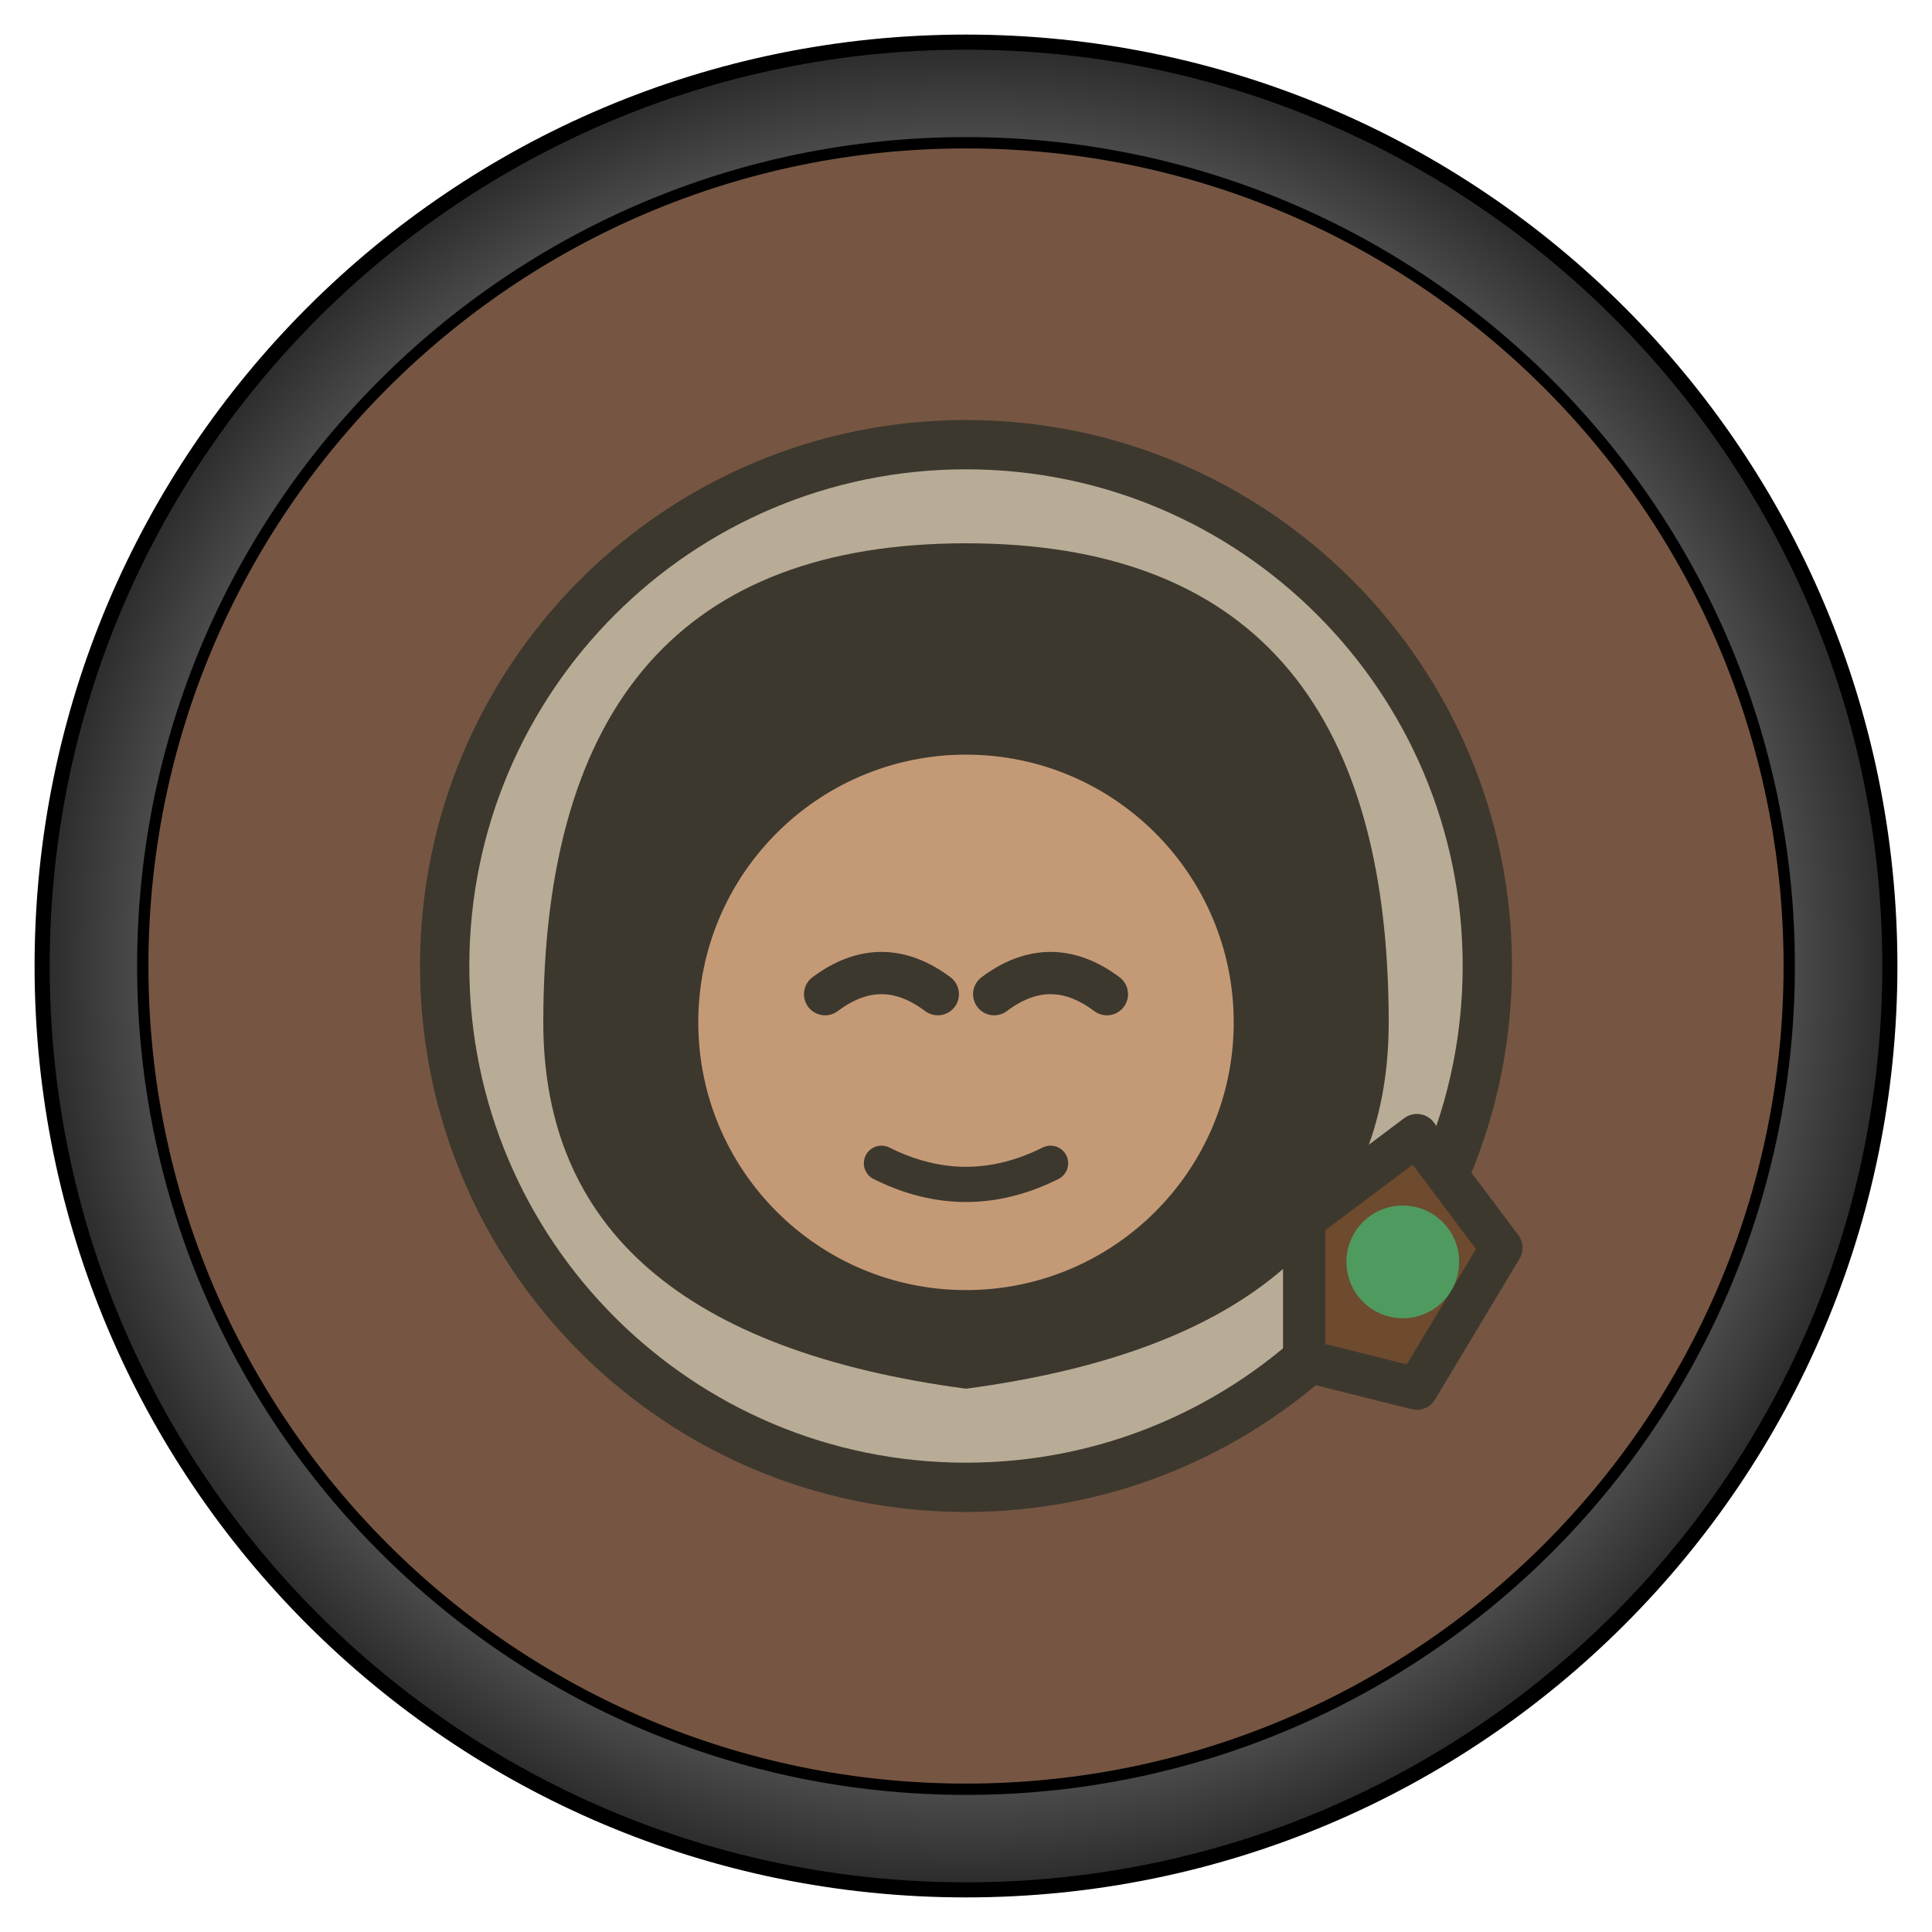
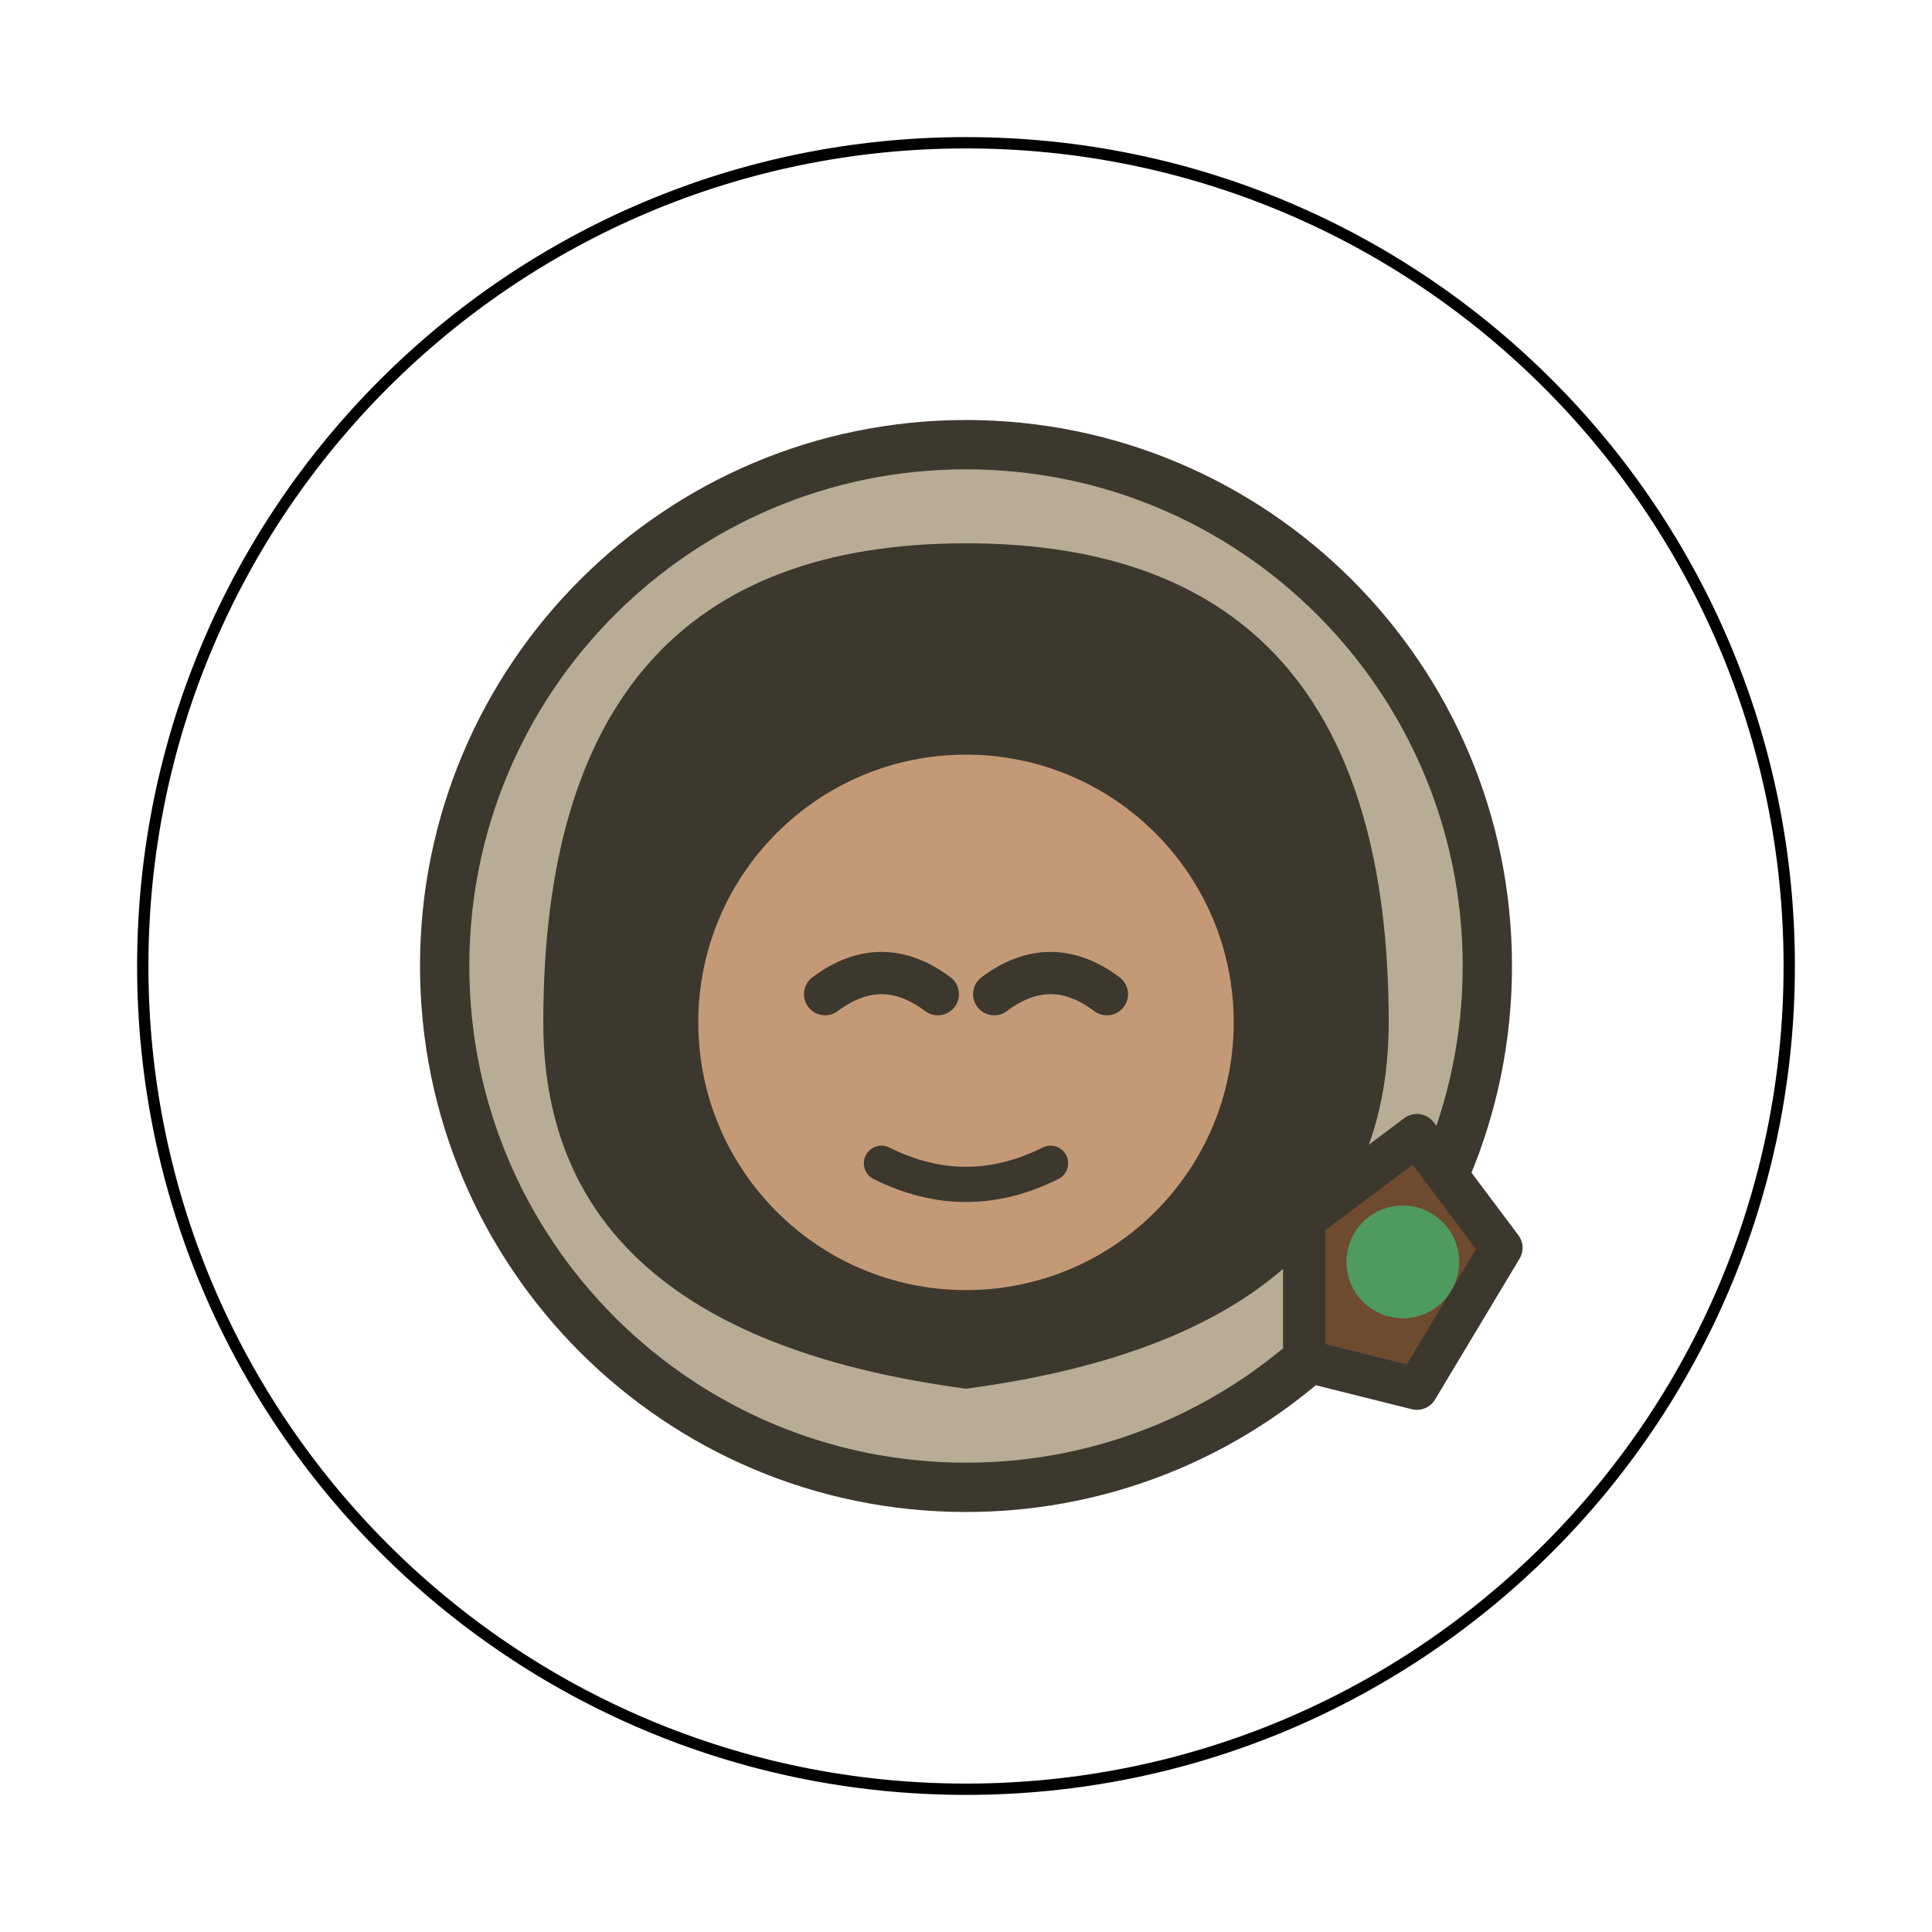
<svg xmlns="http://www.w3.org/2000/svg" width="100%" height="100%" viewBox="0 0 512 512" version="1.1" xml:space="preserve" style="fill-rule:evenodd;clip-rule:evenodd;stroke-linecap:round;stroke-linejoin:round;stroke-miterlimit:1.5;">
  <g transform="matrix(1.164025,0,0,1.164025,-57.51083,-54.01875)">
-     <circle cx="269.333" cy="266.333" r="210.333" style="fill:url(#_Radial1);stroke:black;stroke-width:3.44px;" />
  </g>
  <g transform="matrix(1.037243,0,0,1.037243,-23.36399,-20.25227)">
-     <circle cx="269.333" cy="266.333" r="210.333" style="fill:rgb(118,86,66);" />
    <clipPath id="_clip2">
      <circle cx="269.333" cy="266.333" r="210.333" />
    </clipPath>
    <g clip-path="url(#_clip2)">
      <g transform="matrix(3.6,0,0,3.6,269.3333,266.3333)">
        <g transform="matrix(1,0,0,1,-50,-50)">
          <circle cx="50" cy="50" r="37" fill="#b8ac96" stroke="#3d382e" stroke-width="3.5" />
          <path d="M 20 54 Q 20 20 50 20 Q 80 20 80 54 Q 80 76 50 80 Q 20 76 20 54 Z" fill="#3d382e" />
          <circle cx="50" cy="54" r="19" fill="#c49a76" />
          <path d="M 40 52 Q 44 49 48 52 M 52 52 Q 56 49 60 52" fill="none" stroke="#3d382e" stroke-width="3" stroke-linecap="round" />
          <path d="M 44 64 Q 50 67 56 64" fill="none" stroke="#3d382e" stroke-width="2.5" stroke-linecap="round" />
          <path d="M 74 68 L 82 62 L 88 70 L 82 80 L 74 78 Z" fill="#6e4a2f" stroke="#3d382e" stroke-width="3" stroke-linejoin="round" />
          <circle cx="81" cy="71" r="4" fill="#4f9a5f" />
        </g>
      </g>
    </g>
    <circle cx="269.333" cy="266.333" r="210.333" style="fill:none;stroke:black;stroke-width:2.89px;" />
  </g>
  <defs>
    <radialGradient id="_Radial1" cx="0" cy="0" r="1" gradientUnits="userSpaceOnUse" gradientTransform="matrix(0,210.3333,-210.3333,0,269.3333,266.3333)">
      <stop offset="0" style="stop-color:white;stop-opacity:1" />
      <stop offset="0.48" style="stop-color:rgb(198,198,198);stop-opacity:1" />
      <stop offset="1" style="stop-color:rgb(44,44,44);stop-opacity:1" />
    </radialGradient>
  </defs>
</svg>
